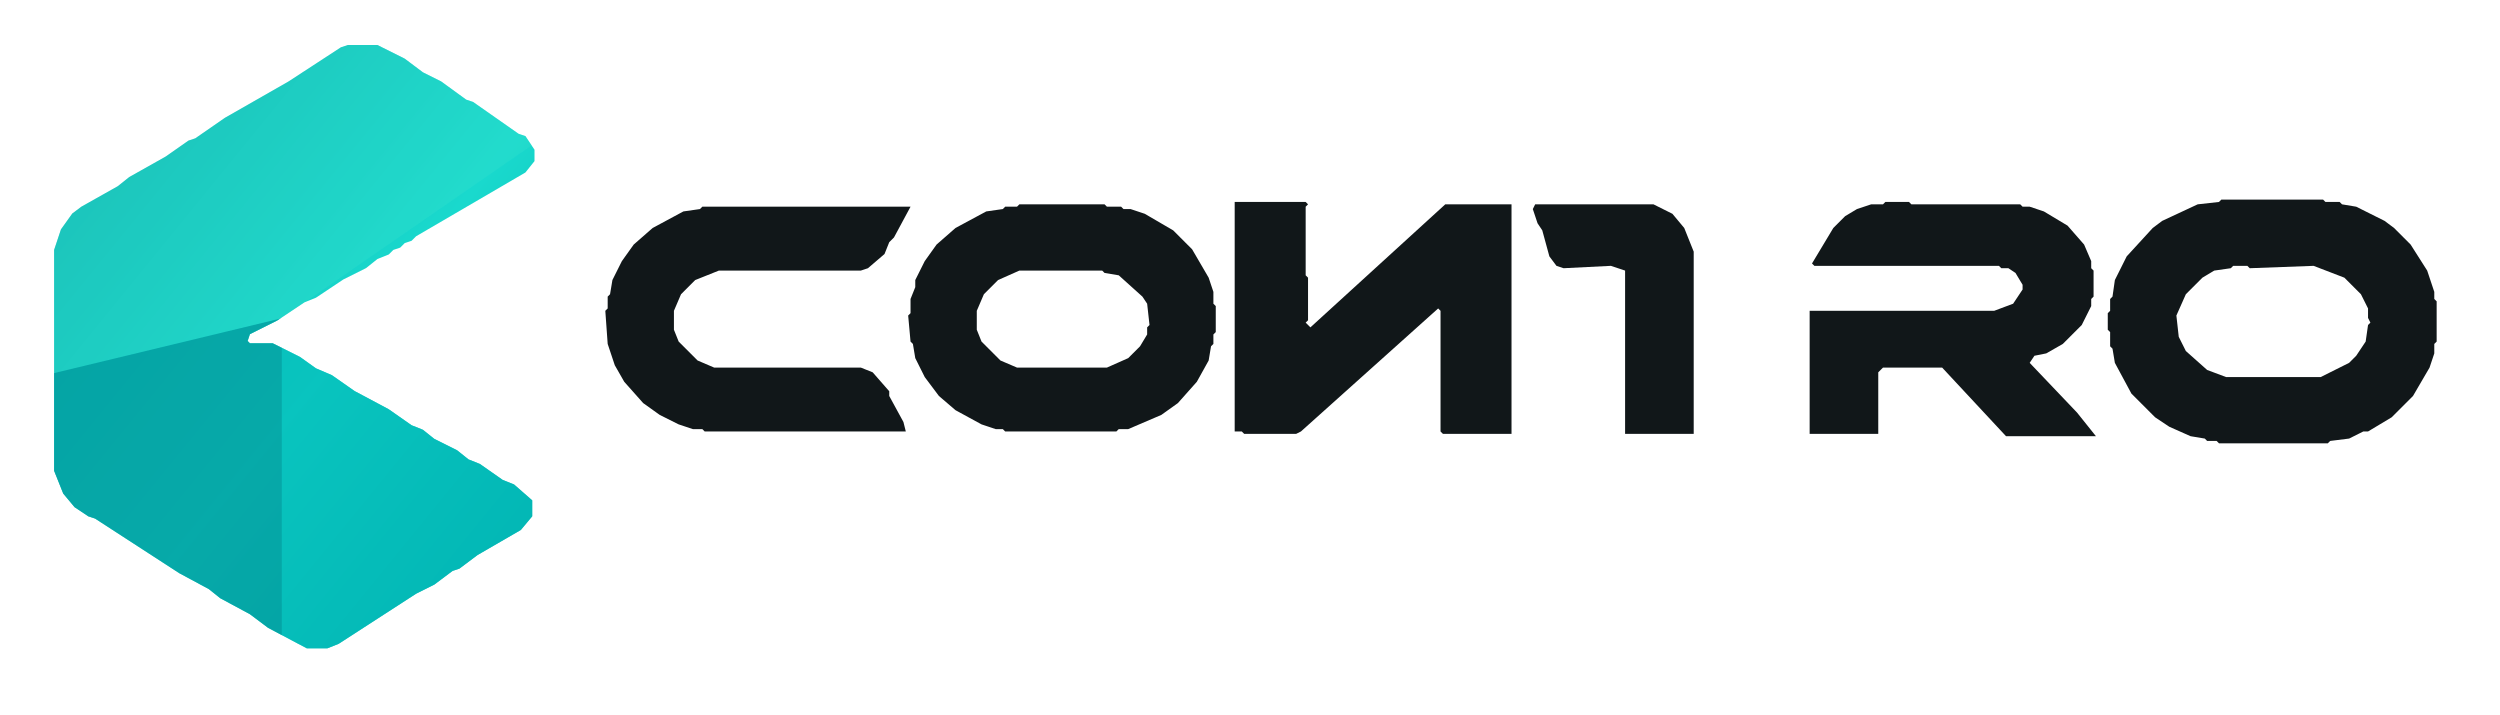
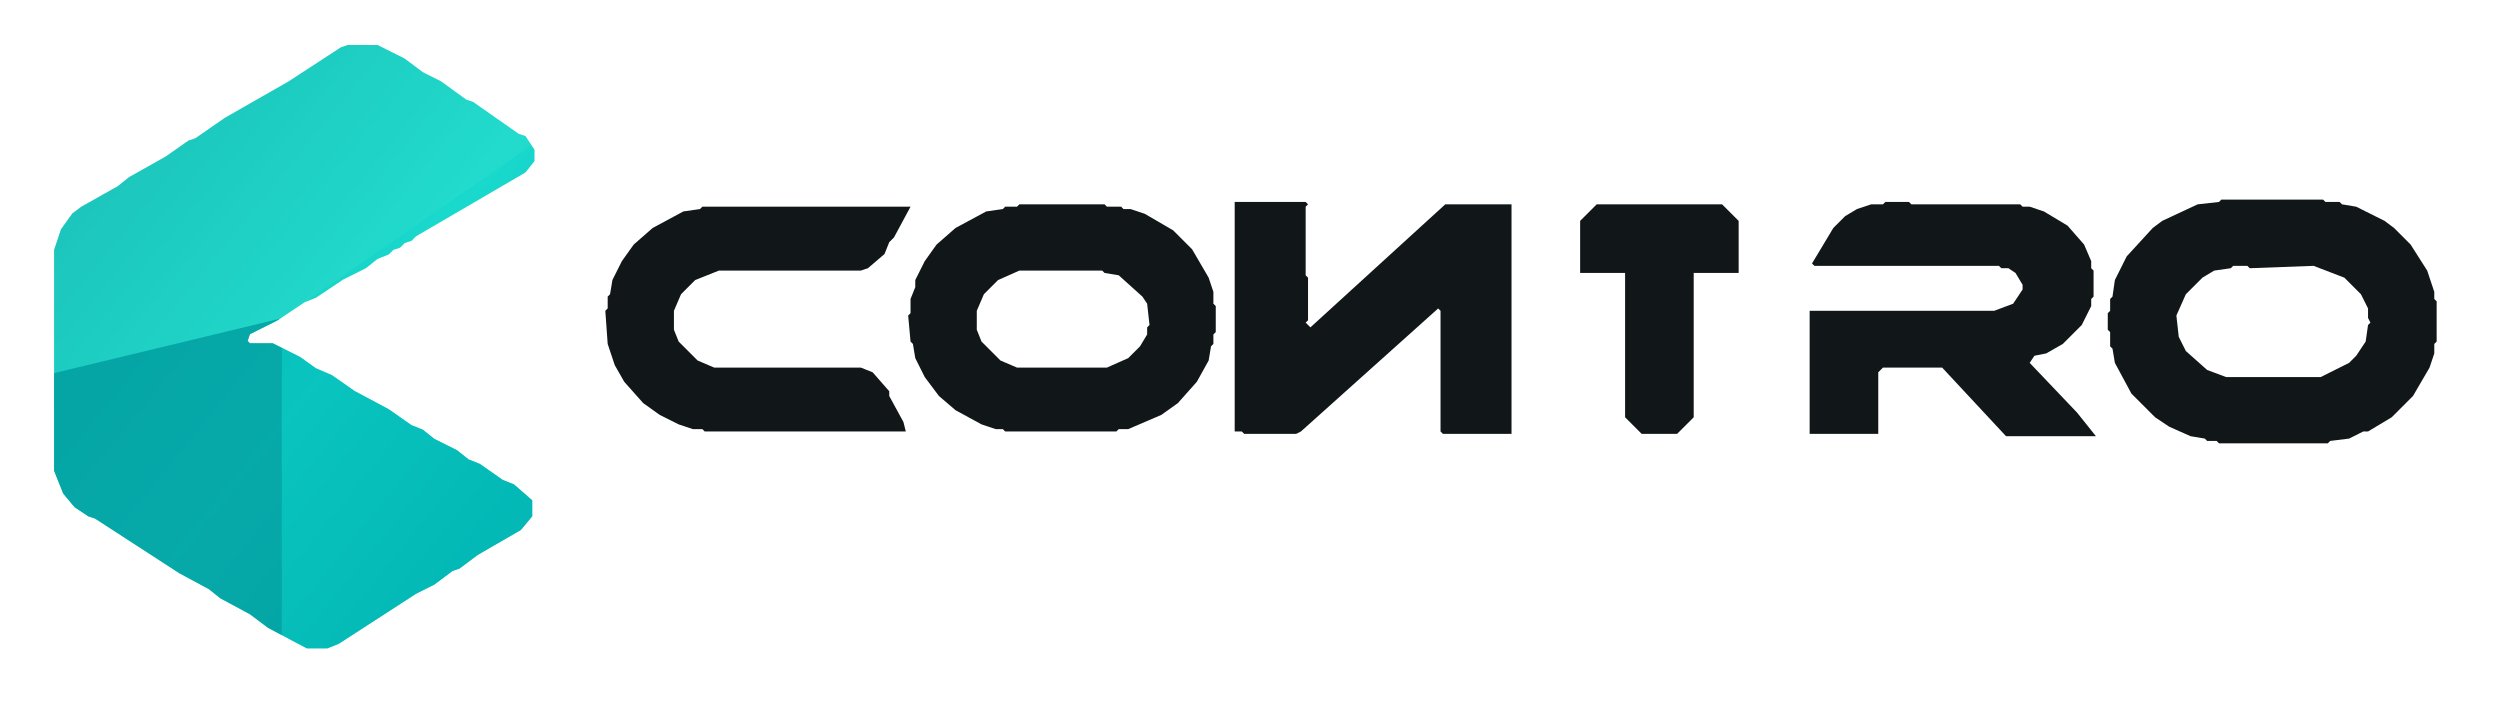
<svg xmlns="http://www.w3.org/2000/svg" viewBox="0 0 1120 320">
  <defs>
    <linearGradient id="g" x1="0" y1="0" x2="1" y2="1">
      <stop stop-color="#0DAAA9" />
      <stop offset=".55" stop-color="#19D9CD" />
      <stop offset="1" stop-color="#00A6A7" />
    </linearGradient>
    <clipPath id="shape">
      <path d="M 154.00,8.00 L 141.00,8.00 L 138.00,9.00 L 115.00,24.00 L 87.00,40.00 L 74.00,49.00 L 71.00,50.00 L 61.00,57.00 L 45.00,66.00 L 40.00,70.00 L 24.00,79.00 L 20.00,82.00 L 15.00,89.00 L 12.00,98.00 L 12.00,195.00 L 16.00,205.00 L 21.00,211.00 L 27.00,215.00 L 30.00,216.00 L 67.00,240.00 L 80.00,247.00 L 85.00,251.00 L 98.00,258.00 L 106.00,264.00 L 123.00,273.00 L 132.00,273.00 L 137.00,271.00 L 171.00,249.00 L 179.00,245.00 L 187.00,239.00 L 190.00,238.00 L 198.00,232.00 L 217.00,221.00 L 222.00,215.00 L 222.00,208.00 L 214.00,201.00 L 209.00,199.00 L 199.00,192.00 L 194.00,190.00 L 189.00,186.00 L 179.00,181.00 L 174.00,177.00 L 169.00,175.00 L 159.00,168.00 L 144.00,160.00 L 134.00,153.00 L 127.00,150.00 L 120.00,145.00 L 108.00,139.00 L 98.00,139.00 L 97.00,138.00 L 98.00,135.00 L 110.00,129.00 L 122.00,121.00 L 127.00,119.00 L 139.00,111.00 L 149.00,106.00 L 154.00,102.00 L 159.00,100.00 L 161.00,98.00 L 164.00,97.00 L 166.00,95.00 L 169.00,94.00 L 171.00,92.00 L 219.00,64.00 L 223.00,59.00 L 223.00,54.00 L 219.00,48.00 L 216.00,47.00 L 196.00,33.00 L 193.00,32.00 L 182.00,24.00 L 174.00,20.00 L 166.00,14.00 Z" fill-rule="evenodd" />
    </clipPath>
  </defs>
  <g transform="translate(12 12) scale(1.02)" clip-path="url(#shape)">
    <rect width="232" height="284" fill="url(#g)" />
    <path d="M0 155 L112 128 L232 207 L232 284 L0 284Z" fill="#00B9B7" opacity=".65" />
    <path d="M0 155 L112 128 L232 45 L232 0 L0 0Z" fill="#36E0CE" opacity=".3" />
    <path d="M0 155 L112 128 L112 284 L0 284Z" fill="#006D77" opacity=".3" />
  </g>
  <g transform="translate(268 82) scale(1.06)">
-     <path d="M 10.00,33.00 L 6.00,41.00 L 5.00,47.00 L 4.00,48.00 L 4.00,53.00 L 3.00,54.00 L 4.00,68.00 L 7.00,77.00 L 11.00,84.00 L 19.00,93.00 L 26.00,98.00 L 34.00,102.00 L 40.00,104.00 L 44.00,104.00 L 45.00,105.00 L 130.00,105.00 L 129.00,101.00 L 123.00,90.00 L 123.00,88.00 L 116.00,80.00 L 111.00,78.00 L 49.00,78.00 L 42.00,75.00 L 34.00,67.00 L 32.00,62.00 L 32.00,54.00 L 35.00,47.00 L 41.00,41.00 L 51.00,37.00 L 111.00,37.00 L 114.00,36.00 L 121.00,30.00 L 123.00,25.00 L 125.00,23.00 L 132.00,10.00 L 44.00,10.00 L 43.00,11.00 L 36.00,12.00 L 23.00,19.00 L 15.00,26.00 Z M 396.00,9.00 L 395.00,11.00 L 397.00,17.00 L 399.00,20.00 L 402.00,31.00 L 405.00,35.00 L 408.00,36.00 L 428.00,35.00 L 434.00,37.00 L 434.00,106.00 L 463.00,106.00 L 463.00,29.00 L 459.00,19.00 L 454.00,13.00 L 446.00,9.00 Z M 138.00,33.00 L 134.00,41.00 L 134.00,44.00 L 132.00,49.00 L 132.00,55.00 L 131.00,56.00 L 132.00,67.00 L 133.00,68.00 L 134.00,74.00 L 138.00,82.00 L 144.00,90.00 L 151.00,96.00 L 162.00,102.00 L 168.00,104.00 L 171.00,104.00 L 172.00,105.00 L 219.00,105.00 L 220.00,104.00 L 224.00,104.00 L 238.00,98.00 L 245.00,93.00 L 253.00,84.00 L 258.00,75.00 L 259.00,69.00 L 260.00,68.00 L 260.00,64.00 L 261.00,63.00 L 261.00,52.00 L 260.00,51.00 L 260.00,46.00 L 258.00,40.00 L 251.00,28.00 L 243.00,20.00 L 231.00,13.00 L 225.00,11.00 L 222.00,11.00 L 221.00,10.00 L 215.00,10.00 L 214.00,9.00 L 178.00,9.00 L 177.00,10.00 L 172.00,10.00 L 171.00,11.00 L 164.00,12.00 L 151.00,19.00 L 143.00,26.00 Z M 160.00,54.00 L 163.00,47.00 L 169.00,41.00 L 178.00,37.00 L 213.00,37.00 L 214.00,38.00 L 220.00,39.00 L 230.00,48.00 L 232.00,51.00 L 233.00,60.00 L 232.00,61.00 L 232.00,64.00 L 229.00,69.00 L 224.00,74.00 L 215.00,78.00 L 177.00,78.00 L 170.00,75.00 L 162.00,67.00 L 160.00,62.00 Z M 522.00,19.00 L 513.00,34.00 L 514.00,35.00 L 592.00,35.00 L 593.00,36.00 L 596.00,36.00 L 599.00,38.00 L 602.00,43.00 L 602.00,45.00 L 598.00,51.00 L 590.00,54.00 L 512.00,54.00 L 512.00,106.00 L 541.00,106.00 L 541.00,80.00 L 543.00,78.00 L 568.00,78.00 L 595.00,107.00 L 633.00,107.00 L 625.00,97.00 L 605.00,76.00 L 607.00,73.00 L 612.00,72.00 L 619.00,68.00 L 627.00,60.00 L 631.00,52.00 L 631.00,49.00 L 632.00,48.00 L 632.00,37.00 L 631.00,36.00 L 631.00,33.00 L 628.00,26.00 L 621.00,18.00 L 611.00,12.00 L 605.00,10.00 L 602.00,10.00 L 601.00,9.00 L 555.00,9.00 L 554.00,8.00 L 544.00,8.00 L 543.00,9.00 L 538.00,9.00 L 532.00,11.00 L 527.00,14.00 Z M 269.00,8.00 L 269.00,105.00 L 272.00,105.00 L 273.00,106.00 L 295.00,106.00 L 297.00,105.00 L 355.00,53.00 L 356.00,54.00 L 356.00,105.00 L 357.00,106.00 L 386.00,106.00 L 386.00,9.00 L 358.00,9.00 L 301.00,61.00 L 299.00,59.00 L 300.00,58.00 L 300.00,40.00 L 299.00,39.00 L 299.00,10.00 L 300.00,9.00 L 299.00,8.00 Z M 646.00,31.00 L 641.00,41.00 L 640.00,48.00 L 639.00,49.00 L 639.00,54.00 L 638.00,55.00 L 638.00,62.00 L 639.00,63.00 L 639.00,69.00 L 640.00,70.00 L 641.00,76.00 L 648.00,89.00 L 658.00,99.00 L 664.00,103.00 L 673.00,107.00 L 679.00,108.00 L 680.00,109.00 L 684.00,109.00 L 685.00,110.00 L 731.00,110.00 L 732.00,109.00 L 740.00,108.00 L 746.00,105.00 L 748.00,105.00 L 758.00,99.00 L 767.00,90.00 L 774.00,78.00 L 776.00,72.00 L 776.00,68.00 L 777.00,67.00 L 777.00,50.00 L 776.00,49.00 L 776.00,46.00 L 773.00,37.00 L 766.00,26.00 L 759.00,19.00 L 755.00,16.00 L 743.00,10.00 L 737.00,9.00 L 736.00,8.00 L 730.00,8.00 L 729.00,7.00 L 686.00,7.00 L 685.00,8.00 L 676.00,9.00 L 661.00,16.00 L 657.00,19.00 Z M 667.00,56.00 L 671.00,47.00 L 678.00,40.00 L 683.00,37.00 L 690.00,36.00 L 691.00,35.00 L 697.00,35.00 L 698.00,36.00 L 725.00,35.00 L 738.00,40.00 L 745.00,47.00 L 748.00,53.00 L 748.00,57.00 L 749.00,59.00 L 748.00,60.00 L 747.00,67.00 L 743.00,73.00 L 740.00,76.00 L 728.00,82.00 L 688.00,82.00 L 680.00,79.00 L 671.00,71.00 L 668.00,65.00 Z" fill="#111719" fill-rule="evenodd" />
+     <path d="M 10.00,33.00 L 6.00,41.00 L 5.00,47.00 L 4.00,48.00 L 4.00,53.00 L 3.00,54.00 L 4.00,68.00 L 7.00,77.00 L 11.00,84.00 L 19.00,93.00 L 26.00,98.00 L 34.00,102.00 L 40.00,104.00 L 44.00,104.00 L 45.00,105.00 L 130.00,105.00 L 129.00,101.00 L 123.00,90.00 L 123.00,88.00 L 116.00,80.00 L 111.00,78.00 L 49.00,78.00 L 42.00,75.00 L 34.00,67.00 L 32.00,62.00 L 32.00,54.00 L 35.00,47.00 L 41.00,41.00 L 51.00,37.00 L 111.00,37.00 L 114.00,36.00 L 121.00,30.00 L 123.00,25.00 L 125.00,23.00 L 132.00,10.00 L 44.00,10.00 L 43.00,11.00 L 36.00,12.00 L 23.00,19.00 L 15.00,26.00 Z M 422.00,9.00 L 475.00,9.00 L 482.00,16.00 L 482.00,38.00 L 463.00,38.00 L 463.00,99.00 L 456.00,106.00 L 441.00,106.00 L 434.00,99.00 L 434.00,38.00 L 415.00,38.00 L 415.00,16.00 Z M 138.00,33.00 L 134.00,41.00 L 134.00,44.00 L 132.00,49.00 L 132.00,55.00 L 131.00,56.00 L 132.00,67.00 L 133.00,68.00 L 134.00,74.00 L 138.00,82.00 L 144.00,90.00 L 151.00,96.00 L 162.00,102.00 L 168.00,104.00 L 171.00,104.00 L 172.00,105.00 L 219.00,105.00 L 220.00,104.00 L 224.00,104.00 L 238.00,98.00 L 245.00,93.00 L 253.00,84.00 L 258.00,75.00 L 259.00,69.00 L 260.00,68.00 L 260.00,64.00 L 261.00,63.00 L 261.00,52.00 L 260.00,51.00 L 260.00,46.00 L 258.00,40.00 L 251.00,28.00 L 243.00,20.00 L 231.00,13.00 L 225.00,11.00 L 222.00,11.00 L 221.00,10.00 L 215.00,10.00 L 214.00,9.00 L 178.00,9.00 L 177.00,10.00 L 172.00,10.00 L 171.00,11.00 L 164.00,12.00 L 151.00,19.00 L 143.00,26.00 Z M 160.00,54.00 L 163.00,47.00 L 169.00,41.00 L 178.00,37.00 L 213.00,37.00 L 214.00,38.00 L 220.00,39.00 L 230.00,48.00 L 232.00,51.00 L 233.00,60.00 L 232.00,61.00 L 232.00,64.00 L 229.00,69.00 L 224.00,74.00 L 215.00,78.00 L 177.00,78.00 L 170.00,75.00 L 162.00,67.00 L 160.00,62.00 Z M 522.00,19.00 L 513.00,34.00 L 514.00,35.00 L 592.00,35.00 L 593.00,36.00 L 596.00,36.00 L 599.00,38.00 L 602.00,43.00 L 602.00,45.00 L 598.00,51.00 L 590.00,54.00 L 512.00,54.00 L 512.00,106.00 L 541.00,106.00 L 541.00,80.00 L 543.00,78.00 L 568.00,78.00 L 595.00,107.00 L 633.00,107.00 L 625.00,97.00 L 605.00,76.00 L 607.00,73.00 L 612.00,72.00 L 619.00,68.00 L 627.00,60.00 L 631.00,52.00 L 631.00,49.00 L 632.00,48.00 L 632.00,37.00 L 631.00,36.00 L 631.00,33.00 L 628.00,26.00 L 621.00,18.00 L 611.00,12.00 L 605.00,10.00 L 602.00,10.00 L 601.00,9.00 L 555.00,9.00 L 554.00,8.00 L 544.00,8.00 L 543.00,9.00 L 538.00,9.00 L 532.00,11.00 L 527.00,14.00 Z M 269.00,8.00 L 269.00,105.00 L 272.00,105.00 L 273.00,106.00 L 295.00,106.00 L 297.00,105.00 L 355.00,53.00 L 356.00,54.00 L 356.00,105.00 L 357.00,106.00 L 386.00,106.00 L 386.00,9.00 L 358.00,9.00 L 301.00,61.00 L 299.00,59.00 L 300.00,58.00 L 300.00,40.00 L 299.00,39.00 L 299.00,10.00 L 300.00,9.00 L 299.00,8.00 Z M 646.00,31.00 L 641.00,41.00 L 640.00,48.00 L 639.00,49.00 L 639.00,54.00 L 638.00,55.00 L 638.00,62.00 L 639.00,63.00 L 639.00,69.00 L 640.00,70.00 L 641.00,76.00 L 648.00,89.00 L 658.00,99.00 L 664.00,103.00 L 673.00,107.00 L 679.00,108.00 L 680.00,109.00 L 684.00,109.00 L 685.00,110.00 L 731.00,110.00 L 732.00,109.00 L 740.00,108.00 L 746.00,105.00 L 748.00,105.00 L 758.00,99.00 L 767.00,90.00 L 774.00,78.00 L 776.00,72.00 L 776.00,68.00 L 777.00,67.00 L 777.00,50.00 L 776.00,49.00 L 776.00,46.00 L 773.00,37.00 L 766.00,26.00 L 759.00,19.00 L 755.00,16.00 L 743.00,10.00 L 737.00,9.00 L 736.00,8.00 L 730.00,8.00 L 729.00,7.00 L 686.00,7.00 L 685.00,8.00 L 676.00,9.00 L 661.00,16.00 L 657.00,19.00 Z M 667.00,56.00 L 671.00,47.00 L 678.00,40.00 L 683.00,37.00 L 690.00,36.00 L 691.00,35.00 L 697.00,35.00 L 698.00,36.00 L 725.00,35.00 L 738.00,40.00 L 745.00,47.00 L 748.00,53.00 L 748.00,57.00 L 749.00,59.00 L 748.00,60.00 L 747.00,67.00 L 743.00,73.00 L 740.00,76.00 L 728.00,82.00 L 688.00,82.00 L 680.00,79.00 L 671.00,71.00 L 668.00,65.00 Z" fill="#111719" fill-rule="evenodd" />
  </g>
</svg>
